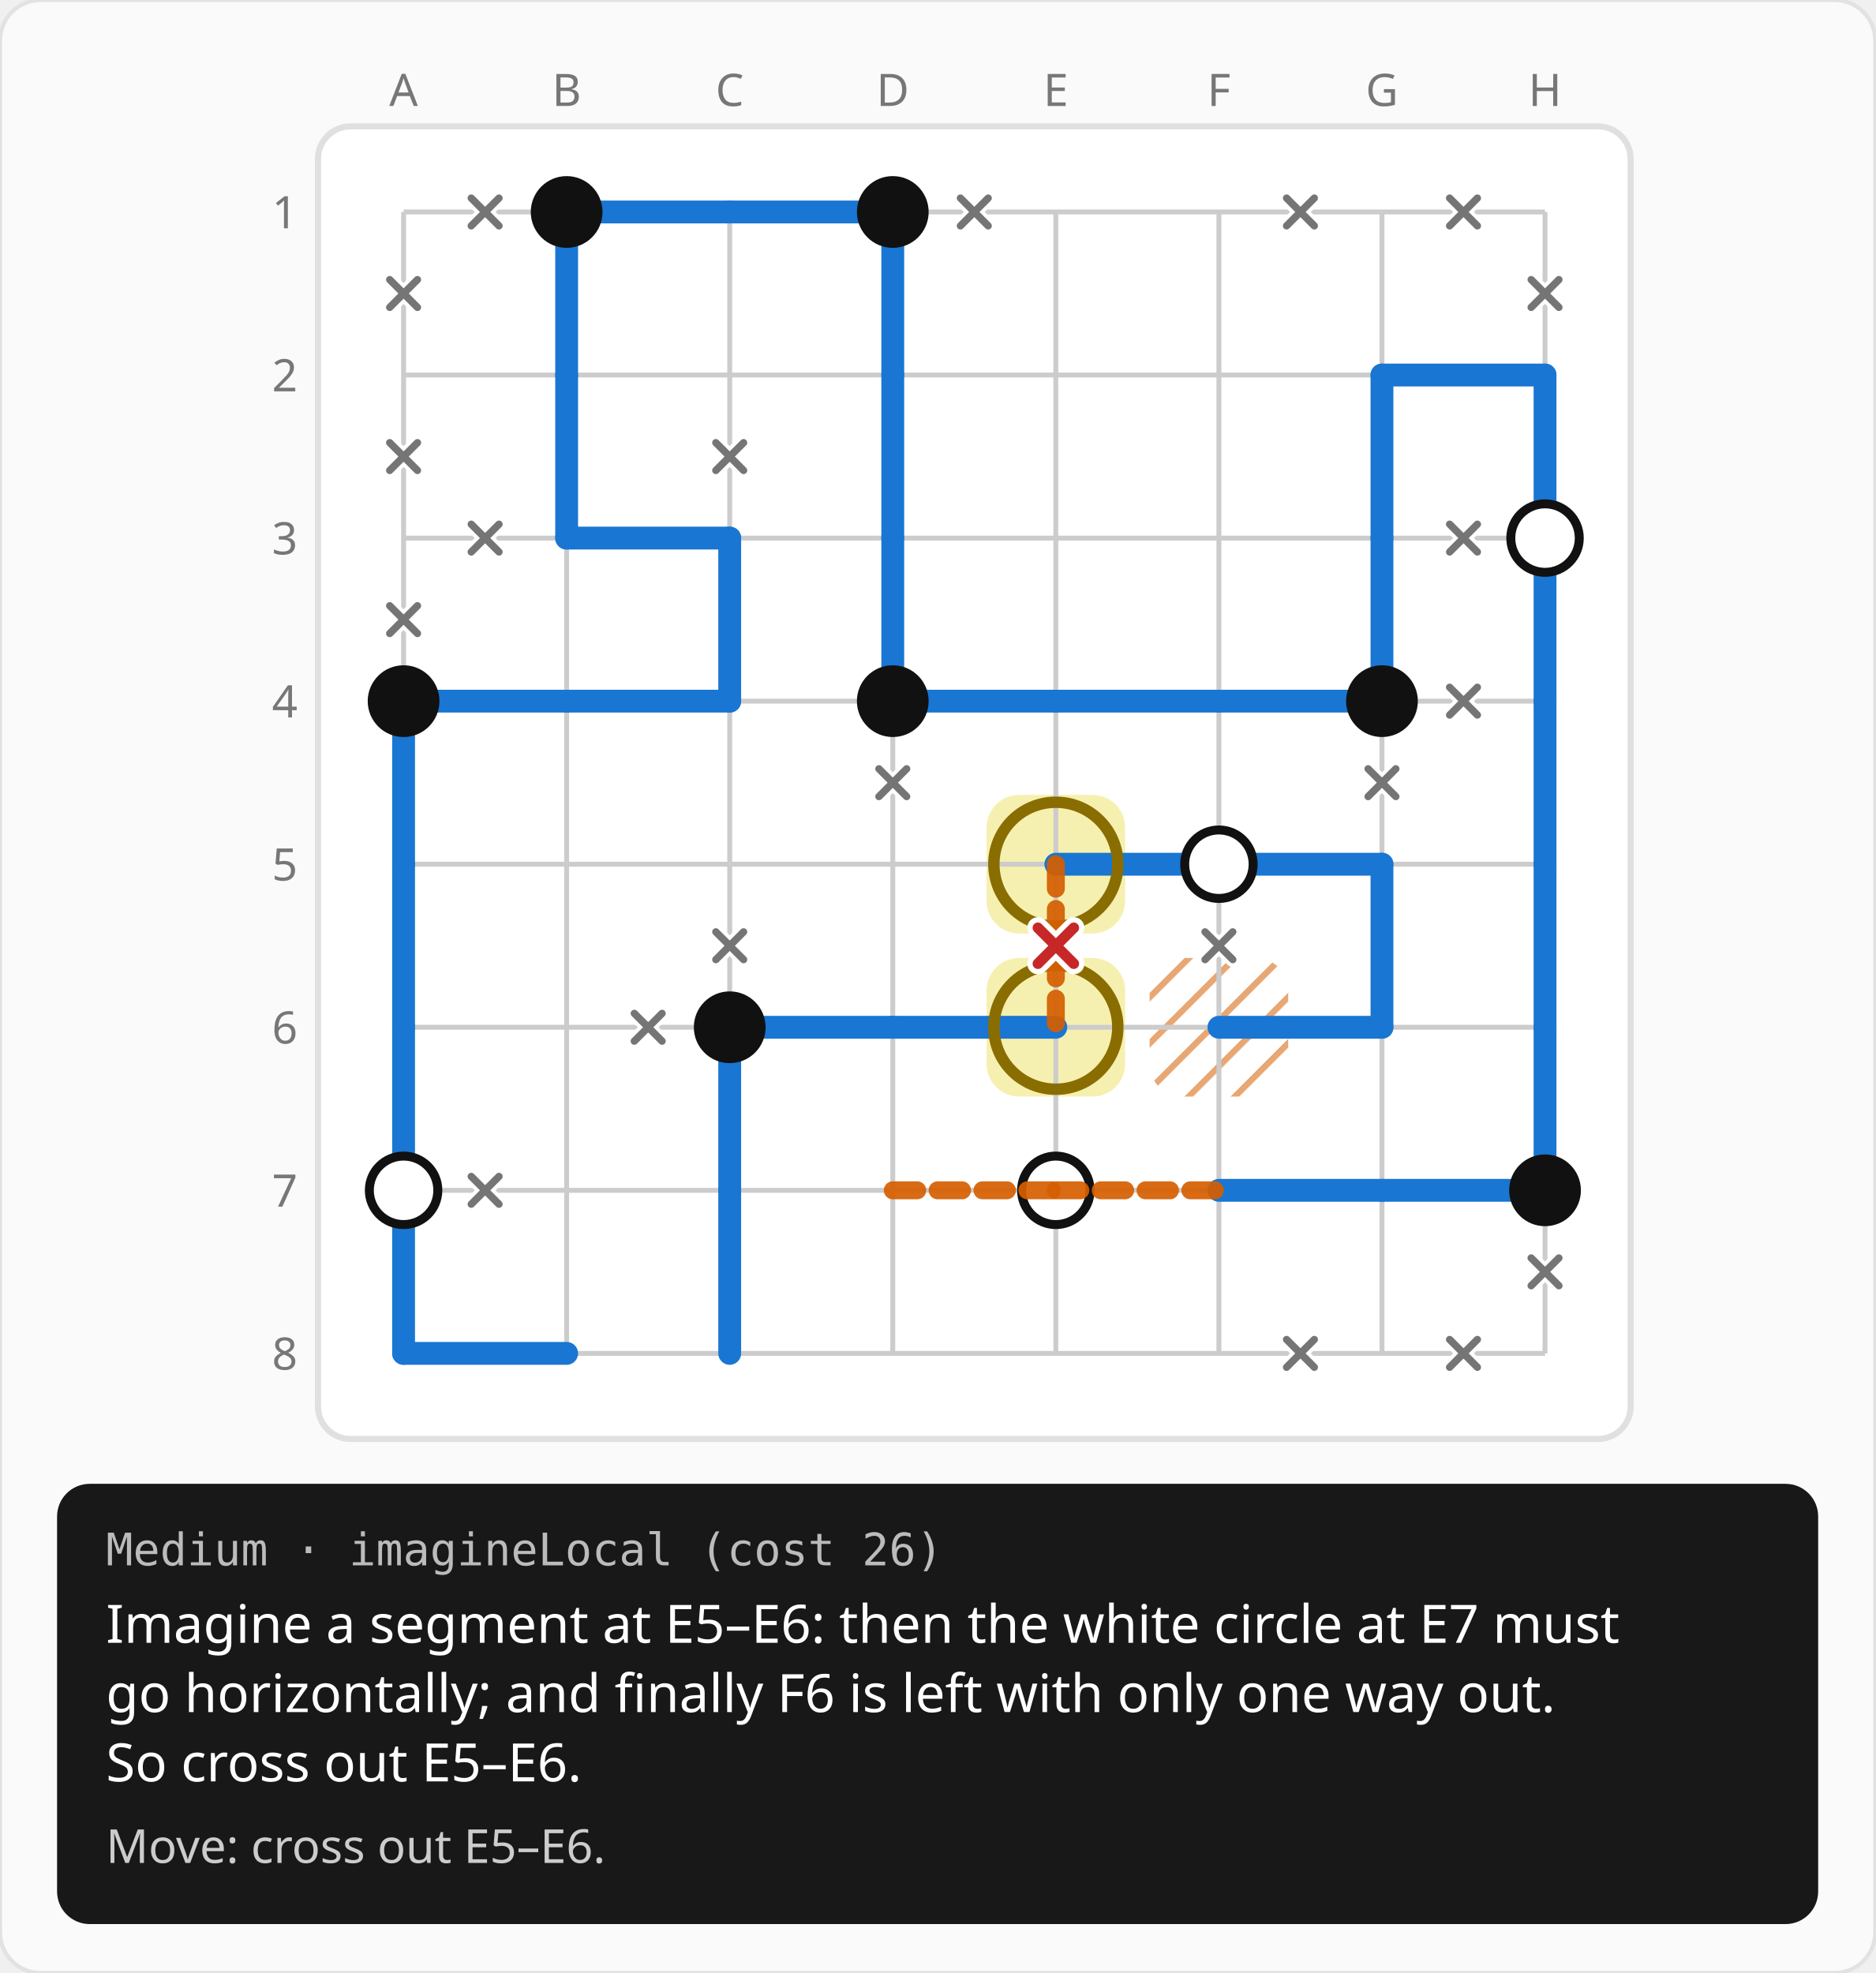
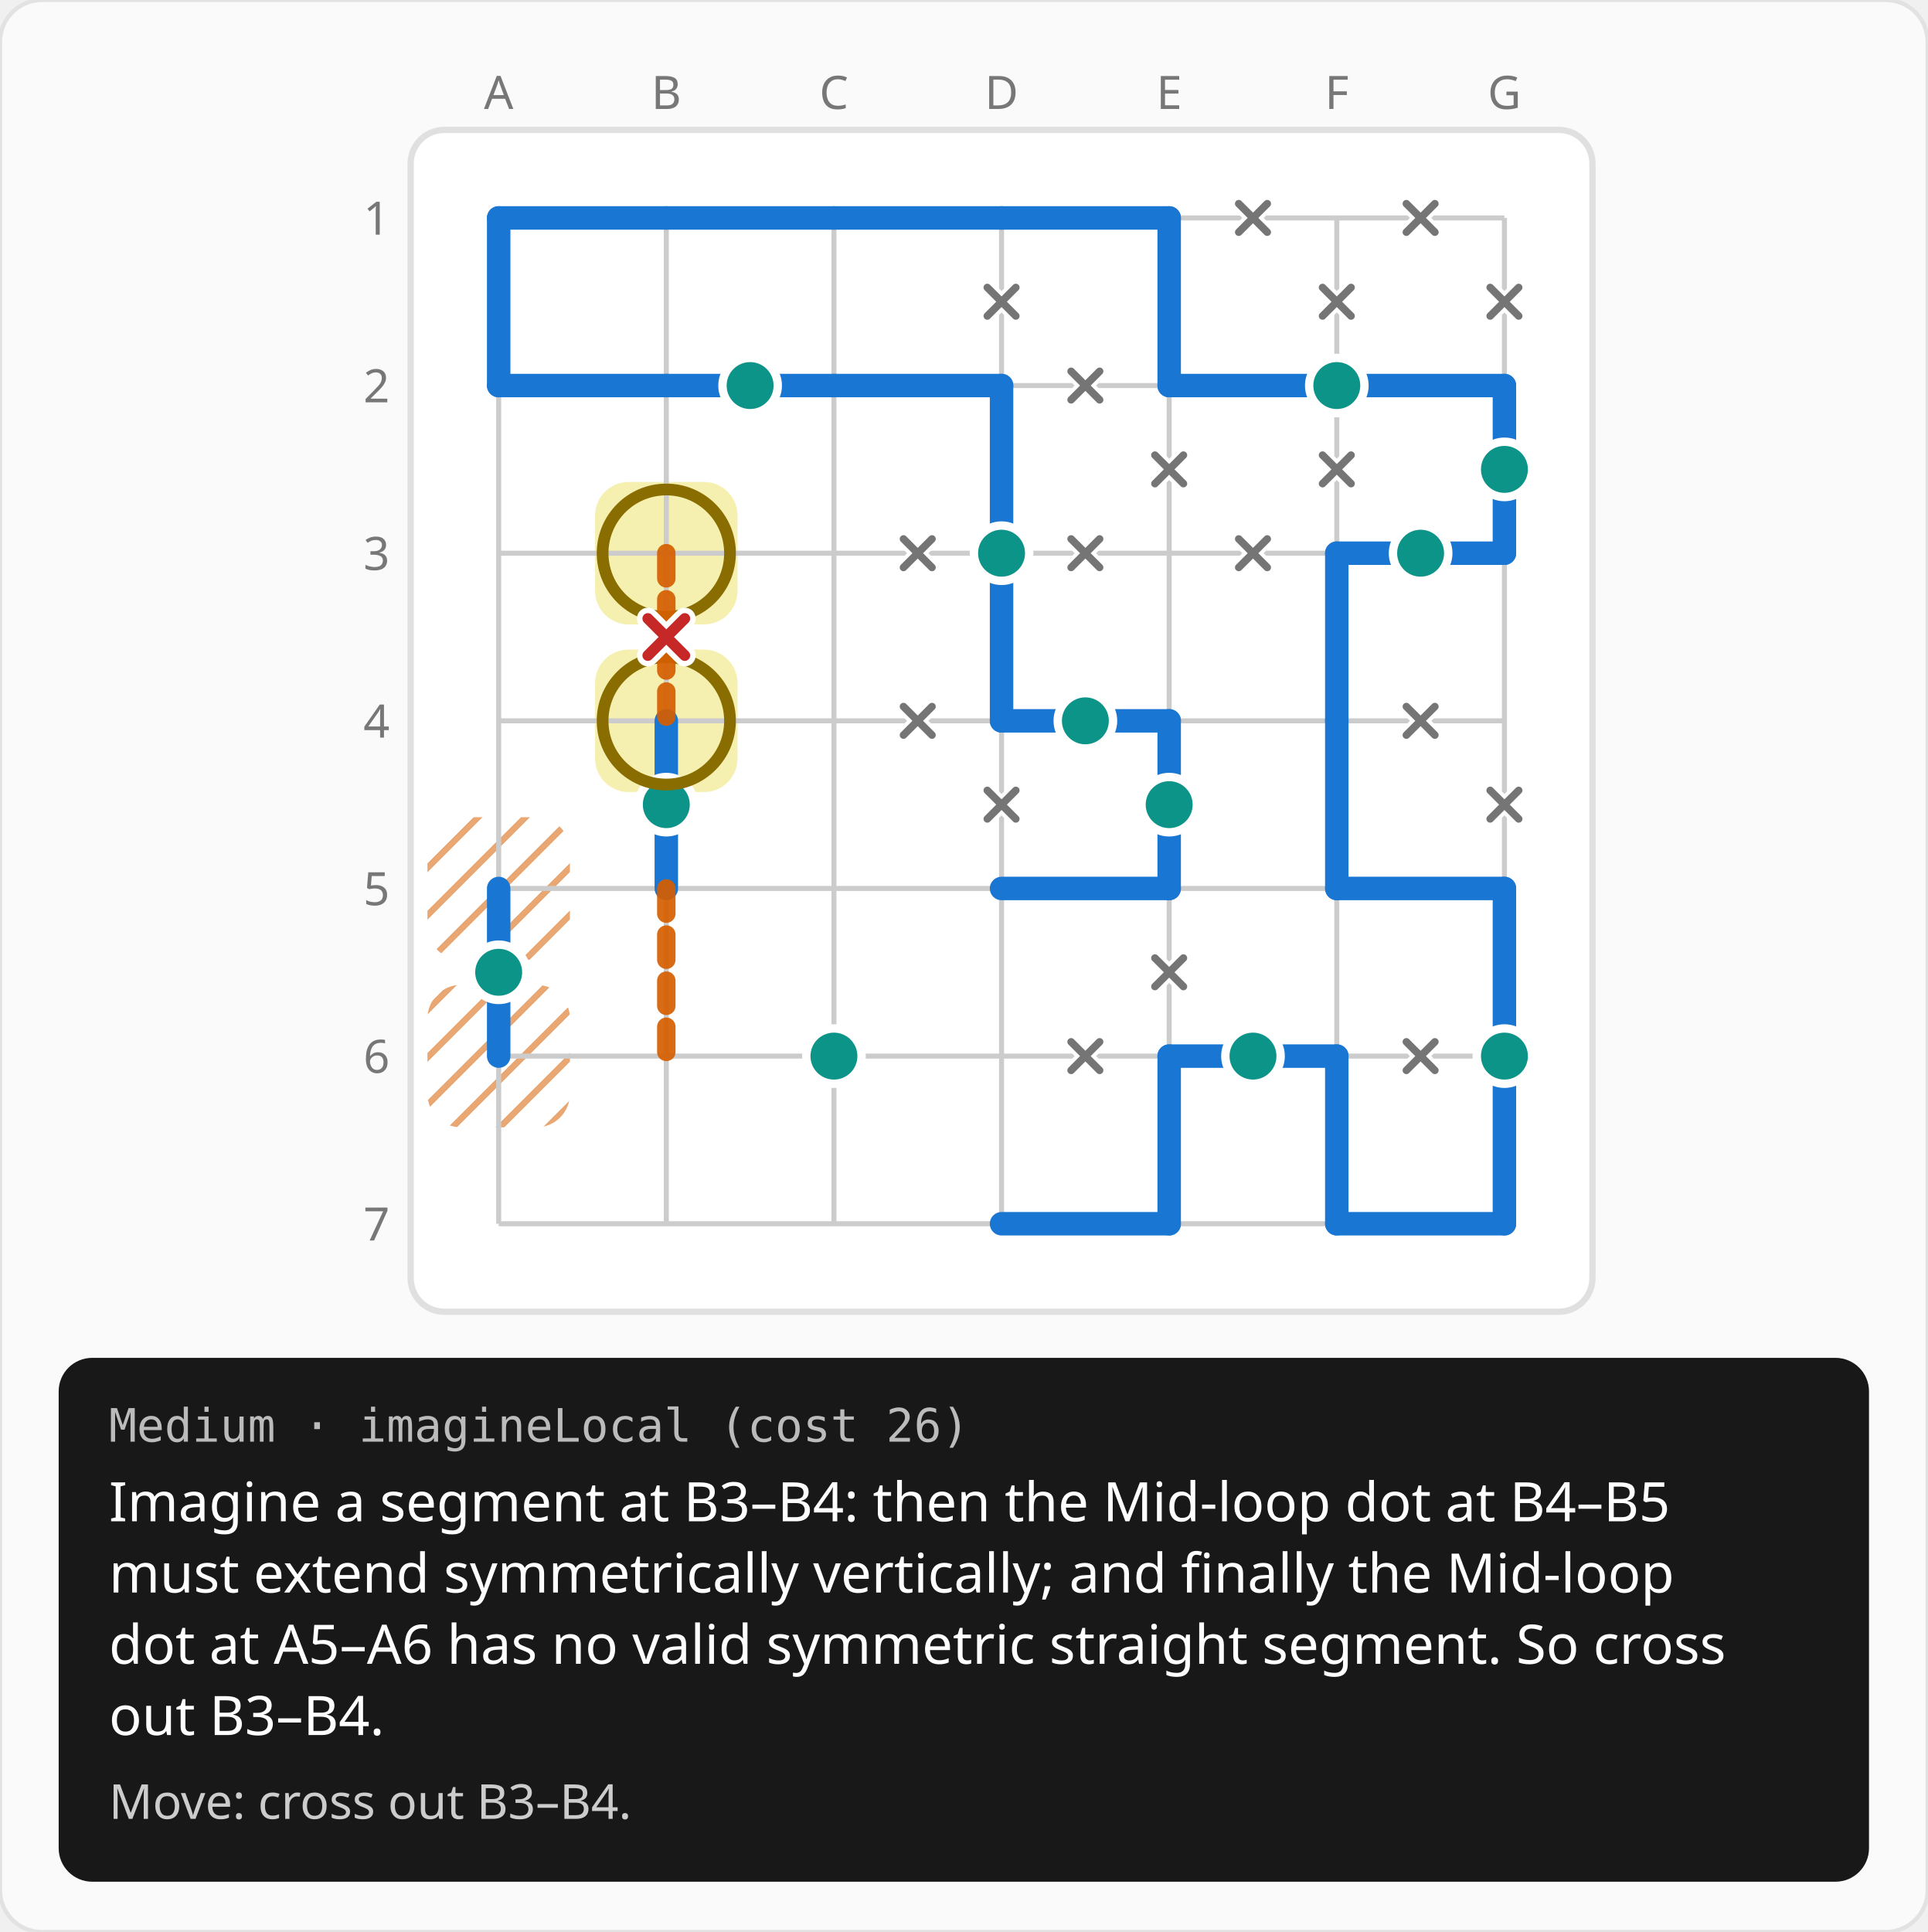
- <svg xmlns="http://www.w3.org/2000/svg" width="460" height="484" viewBox="0 0 460 484">
-   <rect width="460" height="484" rx="10" fill="#fafafa" stroke="#e2e2e2" />
+ <svg xmlns="http://www.w3.org/2000/svg" width="460" height="461" viewBox="0 0 460 461">
+   <rect width="460" height="461" rx="10" fill="#fafafa" stroke="#e2e2e2" />
  <defs>
    <pattern id="hatch" width="8" height="8" patternUnits="userSpaceOnUse" patternTransform="rotate(45)">
      <line x1="0" y1="0" x2="0" y2="8" stroke="#d55e00" stroke-width="3" opacity="0.55" />
    </pattern>
  </defs>
-   <g transform="translate(59 12)">
+   <g transform="translate(79 12)">
    <text x="40" y="14" fill="#777777" font-size="11" font-family="system-ui, sans-serif" text-anchor="middle">A</text>
    <text x="80" y="14" fill="#777777" font-size="11" font-family="system-ui, sans-serif" text-anchor="middle">B</text>
    <text x="120" y="14" fill="#777777" font-size="11" font-family="system-ui, sans-serif" text-anchor="middle">C</text>
    <text x="160" y="14" fill="#777777" font-size="11" font-family="system-ui, sans-serif" text-anchor="middle">D</text>
    <text x="200" y="14" fill="#777777" font-size="11" font-family="system-ui, sans-serif" text-anchor="middle">E</text>
    <text x="240" y="14" fill="#777777" font-size="11" font-family="system-ui, sans-serif" text-anchor="middle">F</text>
    <text x="280" y="14" fill="#777777" font-size="11" font-family="system-ui, sans-serif" text-anchor="middle">G</text>
-     <text x="320" y="14" fill="#777777" font-size="11" font-family="system-ui, sans-serif" text-anchor="middle">H</text>
    <text x="14" y="44" fill="#777777" font-size="11" font-family="system-ui, sans-serif" text-anchor="end">1</text>
    <text x="14" y="84" fill="#777777" font-size="11" font-family="system-ui, sans-serif" text-anchor="end">2</text>
    <text x="14" y="124" fill="#777777" font-size="11" font-family="system-ui, sans-serif" text-anchor="end">3</text>
    <text x="14" y="164" fill="#777777" font-size="11" font-family="system-ui, sans-serif" text-anchor="end">4</text>
    <text x="14" y="204" fill="#777777" font-size="11" font-family="system-ui, sans-serif" text-anchor="end">5</text>
    <text x="14" y="244" fill="#777777" font-size="11" font-family="system-ui, sans-serif" text-anchor="end">6</text>
    <text x="14" y="284" fill="#777777" font-size="11" font-family="system-ui, sans-serif" text-anchor="end">7</text>
-     <text x="14" y="324" fill="#777777" font-size="11" font-family="system-ui, sans-serif" text-anchor="end">8</text>
    <g transform="translate(18 18)">
-       <rect x="1" y="1" width="322" height="322" rx="8" fill="#ffffff" stroke="#e0e0e0" stroke-width="1.5" />
-       <rect x="205" y="205" width="34" height="34" rx="8" fill="url(#hatch)" />
-       <rect x="165" y="165" width="34" height="34" rx="8" fill="rgba(244,236,156,0.8)" />
-       <rect x="165" y="205" width="34" height="34" rx="8" fill="rgba(244,236,156,0.8)" />
-       <line x1="22" y1="22" x2="302" y2="22" stroke="#cccccc" stroke-width="1.2" />
-       <line x1="22" y1="62" x2="302" y2="62" stroke="#cccccc" stroke-width="1.2" />
-       <line x1="22" y1="102" x2="302" y2="102" stroke="#cccccc" stroke-width="1.2" />
-       <line x1="22" y1="142" x2="302" y2="142" stroke="#cccccc" stroke-width="1.2" />
-       <line x1="22" y1="182" x2="302" y2="182" stroke="#cccccc" stroke-width="1.2" />
-       <line x1="22" y1="222" x2="302" y2="222" stroke="#cccccc" stroke-width="1.2" />
-       <line x1="22" y1="262" x2="302" y2="262" stroke="#cccccc" stroke-width="1.2" />
-       <line x1="22" y1="302" x2="302" y2="302" stroke="#cccccc" stroke-width="1.2" />
-       <line x1="22" y1="22" x2="22" y2="302" stroke="#cccccc" stroke-width="1.2" />
-       <line x1="62" y1="22" x2="62" y2="302" stroke="#cccccc" stroke-width="1.2" />
-       <line x1="102" y1="22" x2="102" y2="302" stroke="#cccccc" stroke-width="1.2" />
-       <line x1="142" y1="22" x2="142" y2="302" stroke="#cccccc" stroke-width="1.2" />
-       <line x1="182" y1="22" x2="182" y2="302" stroke="#cccccc" stroke-width="1.2" />
-       <line x1="222" y1="22" x2="222" y2="302" stroke="#cccccc" stroke-width="1.2" />
-       <line x1="262" y1="22" x2="262" y2="302" stroke="#cccccc" stroke-width="1.2" />
-       <line x1="302" y1="22" x2="302" y2="302" stroke="#cccccc" stroke-width="1.2" />
+       <rect x="1" y="1" width="282" height="282" rx="8" fill="#ffffff" stroke="#e0e0e0" stroke-width="1.5" />
+       <rect x="5" y="165" width="34" height="34" rx="8" fill="url(#hatch)" />
+       <rect x="5" y="205" width="34" height="34" rx="8" fill="url(#hatch)" />
+       <rect x="45" y="85" width="34" height="34" rx="8" fill="rgba(244,236,156,0.8)" />
+       <rect x="45" y="125" width="34" height="34" rx="8" fill="rgba(244,236,156,0.8)" />
+       <line x1="22" y1="22" x2="262" y2="22" stroke="#cccccc" stroke-width="1.2" />
+       <line x1="22" y1="62" x2="262" y2="62" stroke="#cccccc" stroke-width="1.2" />
+       <line x1="22" y1="102" x2="262" y2="102" stroke="#cccccc" stroke-width="1.2" />
+       <line x1="22" y1="142" x2="262" y2="142" stroke="#cccccc" stroke-width="1.2" />
+       <line x1="22" y1="182" x2="262" y2="182" stroke="#cccccc" stroke-width="1.2" />
+       <line x1="22" y1="222" x2="262" y2="222" stroke="#cccccc" stroke-width="1.2" />
+       <line x1="22" y1="262" x2="262" y2="262" stroke="#cccccc" stroke-width="1.2" />
+       <line x1="22" y1="22" x2="22" y2="262" stroke="#cccccc" stroke-width="1.2" />
+       <line x1="62" y1="22" x2="62" y2="262" stroke="#cccccc" stroke-width="1.2" />
+       <line x1="102" y1="22" x2="102" y2="262" stroke="#cccccc" stroke-width="1.2" />
+       <line x1="142" y1="22" x2="142" y2="262" stroke="#cccccc" stroke-width="1.2" />
+       <line x1="182" y1="22" x2="182" y2="262" stroke="#cccccc" stroke-width="1.2" />
+       <line x1="222" y1="22" x2="222" y2="262" stroke="#cccccc" stroke-width="1.2" />
+       <line x1="262" y1="22" x2="262" y2="262" stroke="#cccccc" stroke-width="1.2" />
+       <line x1="22" y1="22" x2="62" y2="22" stroke="#1976d2" stroke-width="5.6" stroke-linecap="round" />
+       <line x1="22" y1="22" x2="22" y2="62" stroke="#1976d2" stroke-width="5.6" stroke-linecap="round" />
      <line x1="62" y1="22" x2="102" y2="22" stroke="#1976d2" stroke-width="5.6" stroke-linecap="round" />
-       <line x1="62" y1="22" x2="62" y2="62" stroke="#1976d2" stroke-width="5.6" stroke-linecap="round" />
      <line x1="102" y1="22" x2="142" y2="22" stroke="#1976d2" stroke-width="5.6" stroke-linecap="round" />
-       <line x1="142" y1="22" x2="142" y2="62" stroke="#1976d2" stroke-width="5.6" stroke-linecap="round" />
-       <line x1="62" y1="62" x2="62" y2="102" stroke="#1976d2" stroke-width="5.6" stroke-linecap="round" />
+       <line x1="142" y1="22" x2="182" y2="22" stroke="#1976d2" stroke-width="5.6" stroke-linecap="round" />
+       <line x1="182" y1="22" x2="182" y2="62" stroke="#1976d2" stroke-width="5.6" stroke-linecap="round" />
+       <line x1="22" y1="62" x2="62" y2="62" stroke="#1976d2" stroke-width="5.6" stroke-linecap="round" />
+       <line x1="62" y1="62" x2="102" y2="62" stroke="#1976d2" stroke-width="5.6" stroke-linecap="round" />
+       <line x1="102" y1="62" x2="142" y2="62" stroke="#1976d2" stroke-width="5.6" stroke-linecap="round" />
      <line x1="142" y1="62" x2="142" y2="102" stroke="#1976d2" stroke-width="5.6" stroke-linecap="round" />
-       <line x1="262" y1="62" x2="302" y2="62" stroke="#1976d2" stroke-width="5.6" stroke-linecap="round" />
+       <line x1="182" y1="62" x2="222" y2="62" stroke="#1976d2" stroke-width="5.6" stroke-linecap="round" />
+       <line x1="222" y1="62" x2="262" y2="62" stroke="#1976d2" stroke-width="5.6" stroke-linecap="round" />
      <line x1="262" y1="62" x2="262" y2="102" stroke="#1976d2" stroke-width="5.6" stroke-linecap="round" />
-       <line x1="302" y1="62" x2="302" y2="102" stroke="#1976d2" stroke-width="5.6" stroke-linecap="round" />
-       <line x1="62" y1="102" x2="102" y2="102" stroke="#1976d2" stroke-width="5.6" stroke-linecap="round" />
-       <line x1="102" y1="102" x2="102" y2="142" stroke="#1976d2" stroke-width="5.6" stroke-linecap="round" />
      <line x1="142" y1="102" x2="142" y2="142" stroke="#1976d2" stroke-width="5.6" stroke-linecap="round" />
-       <line x1="262" y1="102" x2="262" y2="142" stroke="#1976d2" stroke-width="5.6" stroke-linecap="round" />
-       <line x1="302" y1="102" x2="302" y2="142" stroke="#1976d2" stroke-width="5.6" stroke-linecap="round" />
-       <line x1="22" y1="142" x2="62" y2="142" stroke="#1976d2" stroke-width="5.6" stroke-linecap="round" />
-       <line x1="22" y1="142" x2="22" y2="182" stroke="#1976d2" stroke-width="5.6" stroke-linecap="round" />
-       <line x1="62" y1="142" x2="102" y2="142" stroke="#1976d2" stroke-width="5.6" stroke-linecap="round" />
+       <line x1="222" y1="102" x2="262" y2="102" stroke="#1976d2" stroke-width="5.6" stroke-linecap="round" />
+       <line x1="222" y1="102" x2="222" y2="142" stroke="#1976d2" stroke-width="5.6" stroke-linecap="round" />
+       <line x1="62" y1="142" x2="62" y2="182" stroke="#1976d2" stroke-width="5.6" stroke-linecap="round" />
      <line x1="142" y1="142" x2="182" y2="142" stroke="#1976d2" stroke-width="5.6" stroke-linecap="round" />
-       <line x1="182" y1="142" x2="222" y2="142" stroke="#1976d2" stroke-width="5.6" stroke-linecap="round" />
-       <line x1="222" y1="142" x2="262" y2="142" stroke="#1976d2" stroke-width="5.6" stroke-linecap="round" />
-       <line x1="302" y1="142" x2="302" y2="182" stroke="#1976d2" stroke-width="5.6" stroke-linecap="round" />
+       <line x1="182" y1="142" x2="182" y2="182" stroke="#1976d2" stroke-width="5.6" stroke-linecap="round" />
+       <line x1="222" y1="142" x2="222" y2="182" stroke="#1976d2" stroke-width="5.6" stroke-linecap="round" />
      <line x1="22" y1="182" x2="22" y2="222" stroke="#1976d2" stroke-width="5.6" stroke-linecap="round" />
-       <line x1="182" y1="182" x2="222" y2="182" stroke="#1976d2" stroke-width="5.6" stroke-linecap="round" />
+       <line x1="142" y1="182" x2="182" y2="182" stroke="#1976d2" stroke-width="5.6" stroke-linecap="round" />
      <line x1="222" y1="182" x2="262" y2="182" stroke="#1976d2" stroke-width="5.6" stroke-linecap="round" />
      <line x1="262" y1="182" x2="262" y2="222" stroke="#1976d2" stroke-width="5.6" stroke-linecap="round" />
-       <line x1="302" y1="182" x2="302" y2="222" stroke="#1976d2" stroke-width="5.6" stroke-linecap="round" />
-       <line x1="22" y1="222" x2="22" y2="262" stroke="#1976d2" stroke-width="5.6" stroke-linecap="round" />
-       <line x1="102" y1="222" x2="142" y2="222" stroke="#1976d2" stroke-width="5.6" stroke-linecap="round" />
-       <line x1="102" y1="222" x2="102" y2="262" stroke="#1976d2" stroke-width="5.6" stroke-linecap="round" />
-       <line x1="142" y1="222" x2="182" y2="222" stroke="#1976d2" stroke-width="5.6" stroke-linecap="round" />
-       <line x1="222" y1="222" x2="262" y2="222" stroke="#1976d2" stroke-width="5.6" stroke-linecap="round" />
-       <line x1="302" y1="222" x2="302" y2="262" stroke="#1976d2" stroke-width="5.6" stroke-linecap="round" />
-       <line x1="22" y1="262" x2="22" y2="302" stroke="#1976d2" stroke-width="5.6" stroke-linecap="round" />
-       <line x1="102" y1="262" x2="102" y2="302" stroke="#1976d2" stroke-width="5.6" stroke-linecap="round" />
+       <line x1="182" y1="222" x2="222" y2="222" stroke="#1976d2" stroke-width="5.6" stroke-linecap="round" />
+       <line x1="182" y1="222" x2="182" y2="262" stroke="#1976d2" stroke-width="5.6" stroke-linecap="round" />
+       <line x1="222" y1="222" x2="222" y2="262" stroke="#1976d2" stroke-width="5.6" stroke-linecap="round" />
+       <line x1="262" y1="222" x2="262" y2="262" stroke="#1976d2" stroke-width="5.6" stroke-linecap="round" />
+       <line x1="142" y1="262" x2="182" y2="262" stroke="#1976d2" stroke-width="5.6" stroke-linecap="round" />
      <line x1="222" y1="262" x2="262" y2="262" stroke="#1976d2" stroke-width="5.6" stroke-linecap="round" />
-       <line x1="262" y1="262" x2="302" y2="262" stroke="#1976d2" stroke-width="5.6" stroke-linecap="round" />
-       <line x1="22" y1="302" x2="62" y2="302" stroke="#1976d2" stroke-width="5.6" stroke-linecap="round" />
-       <circle cx="62" cy="22" r="8.8" fill="#111111" />
-       <circle cx="142" cy="22" r="8.8" fill="#111111" />
-       <circle cx="302" cy="102" r="8.4" fill="#ffffff" />
-       <circle cx="302" cy="102" r="8.4" fill="none" stroke="#111111" stroke-width="2.2" />
-       <circle cx="22" cy="142" r="8.8" fill="#111111" />
-       <circle cx="142" cy="142" r="8.8" fill="#111111" />
-       <circle cx="262" cy="142" r="8.8" fill="#111111" />
-       <circle cx="222" cy="182" r="8.4" fill="#ffffff" />
-       <circle cx="222" cy="182" r="8.4" fill="none" stroke="#111111" stroke-width="2.2" />
-       <circle cx="102" cy="222" r="8.8" fill="#111111" />
-       <circle cx="22" cy="262" r="8.4" fill="#ffffff" />
-       <circle cx="22" cy="262" r="8.4" fill="none" stroke="#111111" stroke-width="2.2" />
-       <circle cx="182" cy="262" r="8.4" fill="#ffffff" />
-       <circle cx="182" cy="262" r="8.4" fill="none" stroke="#111111" stroke-width="2.2" />
-       <circle cx="302" cy="262" r="8.8" fill="#111111" />
-       <path d="M38.6 18.6L45.4 25.4M38.6 25.4L45.4 18.6" stroke="#ffffff" stroke-width="3.6" stroke-linecap="round" />
-       <path d="M38.6 18.6L45.4 25.4M38.6 25.4L45.4 18.6" stroke="#757575" stroke-width="1.8" stroke-linecap="round" />
-       <path d="M18.6 38.6L25.4 45.4M18.6 45.4L25.4 38.6" stroke="#ffffff" stroke-width="3.6" stroke-linecap="round" />
-       <path d="M18.6 38.6L25.4 45.4M18.6 45.4L25.4 38.6" stroke="#757575" stroke-width="1.8" stroke-linecap="round" />
-       <path d="M158.6 18.6L165.4 25.4M158.6 25.4L165.4 18.6" stroke="#ffffff" stroke-width="3.6" stroke-linecap="round" />
-       <path d="M158.6 18.6L165.4 25.4M158.6 25.4L165.4 18.6" stroke="#757575" stroke-width="1.8" stroke-linecap="round" />
+       <circle cx="82" cy="62" r="6.6" fill="#0d9488" stroke="#ffffff" stroke-width="2" />
+       <circle cx="222" cy="62" r="6.6" fill="#0d9488" stroke="#ffffff" stroke-width="2" />
+       <circle cx="262" cy="82" r="6.6" fill="#0d9488" stroke="#ffffff" stroke-width="2" />
+       <circle cx="142" cy="102" r="6.6" fill="#0d9488" stroke="#ffffff" stroke-width="2" />
+       <circle cx="242" cy="102" r="6.6" fill="#0d9488" stroke="#ffffff" stroke-width="2" />
+       <circle cx="62" cy="162" r="6.6" fill="#0d9488" stroke="#ffffff" stroke-width="2" />
+       <circle cx="162" cy="142" r="6.6" fill="#0d9488" stroke="#ffffff" stroke-width="2" />
+       <circle cx="182" cy="162" r="6.6" fill="#0d9488" stroke="#ffffff" stroke-width="2" />
+       <circle cx="22" cy="202" r="6.6" fill="#0d9488" stroke="#ffffff" stroke-width="2" />
+       <circle cx="102" cy="222" r="6.6" fill="#0d9488" stroke="#ffffff" stroke-width="2" />
+       <circle cx="202" cy="222" r="6.6" fill="#0d9488" stroke="#ffffff" stroke-width="2" />
+       <circle cx="262" cy="222" r="6.6" fill="#0d9488" stroke="#ffffff" stroke-width="2" />
+       <path d="M138.6 38.6L145.4 45.4M138.6 45.4L145.4 38.6" stroke="#ffffff" stroke-width="3.6" stroke-linecap="round" />
+       <path d="M138.6 38.6L145.4 45.4M138.6 45.4L145.4 38.6" stroke="#757575" stroke-width="1.8" stroke-linecap="round" />
+       <path d="M198.6 18.6L205.4 25.4M198.6 25.4L205.4 18.6" stroke="#ffffff" stroke-width="3.6" stroke-linecap="round" />
+       <path d="M198.6 18.6L205.4 25.4M198.6 25.4L205.4 18.6" stroke="#757575" stroke-width="1.8" stroke-linecap="round" />
      <path d="M238.6 18.6L245.4 25.4M238.6 25.4L245.4 18.6" stroke="#ffffff" stroke-width="3.6" stroke-linecap="round" />
      <path d="M238.6 18.6L245.4 25.4M238.6 25.4L245.4 18.6" stroke="#757575" stroke-width="1.8" stroke-linecap="round" />
-       <path d="M278.6 18.6L285.4 25.4M278.6 25.4L285.4 18.6" stroke="#ffffff" stroke-width="3.6" stroke-linecap="round" />
-       <path d="M278.6 18.6L285.4 25.4M278.6 25.4L285.4 18.6" stroke="#757575" stroke-width="1.8" stroke-linecap="round" />
-       <path d="M298.6 38.6L305.4 45.4M298.6 45.4L305.4 38.6" stroke="#ffffff" stroke-width="3.6" stroke-linecap="round" />
-       <path d="M298.6 38.6L305.4 45.4M298.6 45.4L305.4 38.6" stroke="#757575" stroke-width="1.8" stroke-linecap="round" />
-       <path d="M18.6 78.6L25.4 85.4M18.6 85.4L25.4 78.6" stroke="#ffffff" stroke-width="3.6" stroke-linecap="round" />
-       <path d="M18.6 78.6L25.4 85.4M18.6 85.4L25.4 78.6" stroke="#757575" stroke-width="1.8" stroke-linecap="round" />
-       <path d="M98.6 78.6L105.4 85.4M98.6 85.4L105.4 78.6" stroke="#ffffff" stroke-width="3.6" stroke-linecap="round" />
-       <path d="M98.6 78.6L105.4 85.4M98.6 85.4L105.4 78.6" stroke="#757575" stroke-width="1.8" stroke-linecap="round" />
-       <path d="M38.6 98.6L45.4 105.4M38.6 105.4L45.4 98.6" stroke="#ffffff" stroke-width="3.6" stroke-linecap="round" />
-       <path d="M38.6 98.6L45.4 105.4M38.6 105.4L45.4 98.6" stroke="#757575" stroke-width="1.8" stroke-linecap="round" />
-       <path d="M18.6 118.6L25.4 125.4M18.6 125.4L25.4 118.6" stroke="#ffffff" stroke-width="3.6" stroke-linecap="round" />
-       <path d="M18.6 118.6L25.4 125.4M18.6 125.4L25.4 118.6" stroke="#757575" stroke-width="1.8" stroke-linecap="round" />
-       <path d="M278.6 98.6L285.4 105.4M278.6 105.4L285.4 98.6" stroke="#ffffff" stroke-width="3.6" stroke-linecap="round" />
-       <path d="M278.6 98.6L285.4 105.4M278.6 105.4L285.4 98.6" stroke="#757575" stroke-width="1.8" stroke-linecap="round" />
+       <path d="M218.6 38.6L225.4 45.4M218.6 45.4L225.4 38.6" stroke="#ffffff" stroke-width="3.6" stroke-linecap="round" />
+       <path d="M218.6 38.6L225.4 45.4M218.6 45.4L225.4 38.6" stroke="#757575" stroke-width="1.8" stroke-linecap="round" />
+       <path d="M258.6 38.6L265.4 45.4M258.6 45.4L265.4 38.6" stroke="#ffffff" stroke-width="3.6" stroke-linecap="round" />
+       <path d="M258.6 38.6L265.4 45.4M258.6 45.4L265.4 38.6" stroke="#757575" stroke-width="1.8" stroke-linecap="round" />
+       <path d="M158.6 58.6L165.4 65.4M158.6 65.4L165.4 58.6" stroke="#ffffff" stroke-width="3.6" stroke-linecap="round" />
+       <path d="M158.6 58.6L165.4 65.4M158.6 65.4L165.4 58.6" stroke="#757575" stroke-width="1.8" stroke-linecap="round" />
+       <path d="M178.6 78.6L185.4 85.4M178.6 85.4L185.4 78.6" stroke="#ffffff" stroke-width="3.6" stroke-linecap="round" />
+       <path d="M178.6 78.6L185.4 85.4M178.6 85.4L185.4 78.6" stroke="#757575" stroke-width="1.8" stroke-linecap="round" />
+       <path d="M218.6 78.6L225.4 85.4M218.6 85.4L225.4 78.6" stroke="#ffffff" stroke-width="3.6" stroke-linecap="round" />
+       <path d="M218.6 78.6L225.4 85.4M218.6 85.4L225.4 78.6" stroke="#757575" stroke-width="1.8" stroke-linecap="round" />
+       <path d="M118.6 98.6L125.4 105.4M118.6 105.4L125.4 98.6" stroke="#ffffff" stroke-width="3.6" stroke-linecap="round" />
+       <path d="M118.6 98.6L125.4 105.4M118.6 105.4L125.4 98.6" stroke="#757575" stroke-width="1.8" stroke-linecap="round" />
+       <path d="M158.6 98.6L165.4 105.4M158.6 105.4L165.4 98.6" stroke="#ffffff" stroke-width="3.6" stroke-linecap="round" />
+       <path d="M158.6 98.6L165.4 105.4M158.6 105.4L165.4 98.6" stroke="#757575" stroke-width="1.8" stroke-linecap="round" />
+       <path d="M198.6 98.6L205.4 105.4M198.6 105.4L205.4 98.6" stroke="#ffffff" stroke-width="3.6" stroke-linecap="round" />
+       <path d="M198.6 98.6L205.4 105.4M198.6 105.4L205.4 98.6" stroke="#757575" stroke-width="1.8" stroke-linecap="round" />
+       <path d="M118.6 138.6L125.4 145.4M118.6 145.4L125.4 138.6" stroke="#ffffff" stroke-width="3.6" stroke-linecap="round" />
+       <path d="M118.6 138.6L125.4 145.4M118.6 145.4L125.4 138.6" stroke="#757575" stroke-width="1.8" stroke-linecap="round" />
      <path d="M138.6 158.6L145.4 165.4M138.6 165.4L145.4 158.6" stroke="#ffffff" stroke-width="3.6" stroke-linecap="round" />
      <path d="M138.6 158.6L145.4 165.4M138.6 165.4L145.4 158.6" stroke="#757575" stroke-width="1.8" stroke-linecap="round" />
-       <path d="M278.6 138.6L285.4 145.4M278.6 145.4L285.4 138.6" stroke="#ffffff" stroke-width="3.6" stroke-linecap="round" />
-       <path d="M278.6 138.6L285.4 145.4M278.6 145.4L285.4 138.6" stroke="#757575" stroke-width="1.8" stroke-linecap="round" />
+       <path d="M238.6 138.6L245.4 145.4M238.6 145.4L245.4 138.6" stroke="#ffffff" stroke-width="3.6" stroke-linecap="round" />
+       <path d="M238.6 138.6L245.4 145.4M238.6 145.4L245.4 138.6" stroke="#757575" stroke-width="1.8" stroke-linecap="round" />
      <path d="M258.6 158.6L265.4 165.4M258.6 165.4L265.4 158.6" stroke="#ffffff" stroke-width="3.6" stroke-linecap="round" />
      <path d="M258.6 158.6L265.4 165.4M258.6 165.4L265.4 158.6" stroke="#757575" stroke-width="1.8" stroke-linecap="round" />
-       <path d="M98.6 198.6L105.4 205.4M98.6 205.4L105.4 198.6" stroke="#ffffff" stroke-width="3.6" stroke-linecap="round" />
-       <path d="M98.6 198.6L105.4 205.4M98.6 205.4L105.4 198.6" stroke="#757575" stroke-width="1.8" stroke-linecap="round" />
-       <path d="M218.6 198.6L225.4 205.4M218.6 205.4L225.4 198.6" stroke="#ffffff" stroke-width="3.6" stroke-linecap="round" />
-       <path d="M218.6 198.6L225.4 205.4M218.6 205.4L225.4 198.6" stroke="#757575" stroke-width="1.8" stroke-linecap="round" />
-       <path d="M78.6 218.6L85.4 225.4M78.6 225.4L85.4 218.6" stroke="#ffffff" stroke-width="3.6" stroke-linecap="round" />
-       <path d="M78.6 218.6L85.4 225.4M78.6 225.4L85.4 218.6" stroke="#757575" stroke-width="1.8" stroke-linecap="round" />
-       <path d="M38.6 258.6L45.4 265.4M38.6 265.4L45.4 258.6" stroke="#ffffff" stroke-width="3.6" stroke-linecap="round" />
-       <path d="M38.6 258.6L45.4 265.4M38.6 265.4L45.4 258.6" stroke="#757575" stroke-width="1.8" stroke-linecap="round" />
-       <path d="M298.6 278.6L305.4 285.4M298.6 285.4L305.4 278.6" stroke="#ffffff" stroke-width="3.6" stroke-linecap="round" />
-       <path d="M298.6 278.6L305.4 285.4M298.6 285.4L305.4 278.6" stroke="#757575" stroke-width="1.8" stroke-linecap="round" />
-       <path d="M238.6 298.6L245.4 305.4M238.6 305.4L245.4 298.6" stroke="#ffffff" stroke-width="3.6" stroke-linecap="round" />
-       <path d="M238.6 298.6L245.4 305.4M238.6 305.4L245.4 298.6" stroke="#757575" stroke-width="1.8" stroke-linecap="round" />
-       <path d="M278.6 298.6L285.4 305.4M278.6 305.4L285.4 298.6" stroke="#ffffff" stroke-width="3.6" stroke-linecap="round" />
-       <path d="M278.6 298.6L285.4 305.4M278.6 305.4L285.4 298.6" stroke="#757575" stroke-width="1.8" stroke-linecap="round" />
-       <circle cx="182" cy="182" r="15.2" fill="none" stroke="#8a6d00" stroke-width="2.8" />
-       <circle cx="182" cy="222" r="15.2" fill="none" stroke="#8a6d00" stroke-width="2.8" />
-       <line x1="182" y1="182" x2="182" y2="222" stroke="#d55e00" stroke-width="4.4" stroke-linecap="round" stroke-dasharray="6 5" opacity="0.92" />
-       <line x1="142" y1="262" x2="182" y2="262" stroke="#d55e00" stroke-width="4.4" stroke-linecap="round" stroke-dasharray="6 5" opacity="0.92" />
-       <line x1="182" y1="262" x2="222" y2="262" stroke="#d55e00" stroke-width="4.4" stroke-linecap="round" stroke-dasharray="6 5" opacity="0.92" />
-       <path d="M177.6 197.6L186.4 206.4M177.6 206.4L186.4 197.6" stroke="#ffffff" stroke-width="5.2" stroke-linecap="round" />
-       <path d="M177.6 197.6L186.4 206.4M177.6 206.4L186.4 197.6" stroke="#c62828" stroke-width="2.6" stroke-linecap="round" />
+       <path d="M178.6 198.6L185.4 205.4M178.6 205.4L185.4 198.6" stroke="#ffffff" stroke-width="3.6" stroke-linecap="round" />
+       <path d="M178.6 198.6L185.4 205.4M178.6 205.4L185.4 198.6" stroke="#757575" stroke-width="1.8" stroke-linecap="round" />
+       <path d="M158.6 218.6L165.4 225.4M158.6 225.4L165.4 218.6" stroke="#ffffff" stroke-width="3.6" stroke-linecap="round" />
+       <path d="M158.6 218.6L165.4 225.4M158.6 225.4L165.4 218.6" stroke="#757575" stroke-width="1.8" stroke-linecap="round" />
+       <path d="M238.6 218.6L245.4 225.4M238.6 225.4L245.4 218.6" stroke="#ffffff" stroke-width="3.6" stroke-linecap="round" />
+       <path d="M238.6 218.6L245.4 225.4M238.6 225.4L245.4 218.6" stroke="#757575" stroke-width="1.8" stroke-linecap="round" />
+       <circle cx="62" cy="102" r="15.2" fill="none" stroke="#8a6d00" stroke-width="2.8" />
+       <circle cx="62" cy="142" r="15.2" fill="none" stroke="#8a6d00" stroke-width="2.8" />
+       <line x1="62" y1="102" x2="62" y2="142" stroke="#d55e00" stroke-width="4.4" stroke-linecap="round" stroke-dasharray="6 5" opacity="0.92" />
+       <line x1="62" y1="182" x2="62" y2="222" stroke="#d55e00" stroke-width="4.4" stroke-linecap="round" stroke-dasharray="6 5" opacity="0.92" />
+       <path d="M57.6 117.6L66.4 126.4M57.6 126.4L66.4 117.6" stroke="#ffffff" stroke-width="5.2" stroke-linecap="round" />
+       <path d="M57.6 117.6L66.4 126.4M57.6 126.4L66.4 117.6" stroke="#c62828" stroke-width="2.6" stroke-linecap="round" />
    </g>
  </g>
-   <rect x="14" y="364" width="432" height="108" rx="8" fill="#181818" />
-   <text x="26" y="384" fill="#bbbbbb" font-size="11" font-family="ui-monospace, Menlo, monospace">Medium · imagineLocal (cost 26)</text>
-   <text x="26" y="403" fill="#ffffff" font-size="13" font-family="system-ui, sans-serif">Imagine a segment at E5–E6: then the white circle at E7 must</text>
-   <text x="26" y="420" fill="#ffffff" font-size="13" font-family="system-ui, sans-serif">go horizontally; and finally F6 is left with only one way out.</text>
-   <text x="26" y="437" fill="#ffffff" font-size="13" font-family="system-ui, sans-serif">So cross out E5–E6.</text>
-   <text x="26" y="457" fill="#cccccc" font-size="11.5" font-family="system-ui, sans-serif">Move: cross out E5–E6.</text>
+   <rect x="14" y="324" width="432" height="125" rx="8" fill="#181818" />
+   <text x="26" y="344" fill="#bbbbbb" font-size="11" font-family="ui-monospace, Menlo, monospace">Medium · imagineLocal (cost 26)</text>
+   <text x="26" y="363" fill="#ffffff" font-size="13" font-family="system-ui, sans-serif">Imagine a segment at B3–B4: then the Mid-loop dot at B4–B5</text>
+   <text x="26" y="380" fill="#ffffff" font-size="13" font-family="system-ui, sans-serif">must extend symmetrically vertically; and finally the Mid-loop</text>
+   <text x="26" y="397" fill="#ffffff" font-size="13" font-family="system-ui, sans-serif">dot at A5–A6 has no valid symmetric straight segment. So cross</text>
+   <text x="26" y="414" fill="#ffffff" font-size="13" font-family="system-ui, sans-serif">out B3–B4.</text>
+   <text x="26" y="434" fill="#cccccc" font-size="11.5" font-family="system-ui, sans-serif">Move: cross out B3–B4.</text>
</svg>
